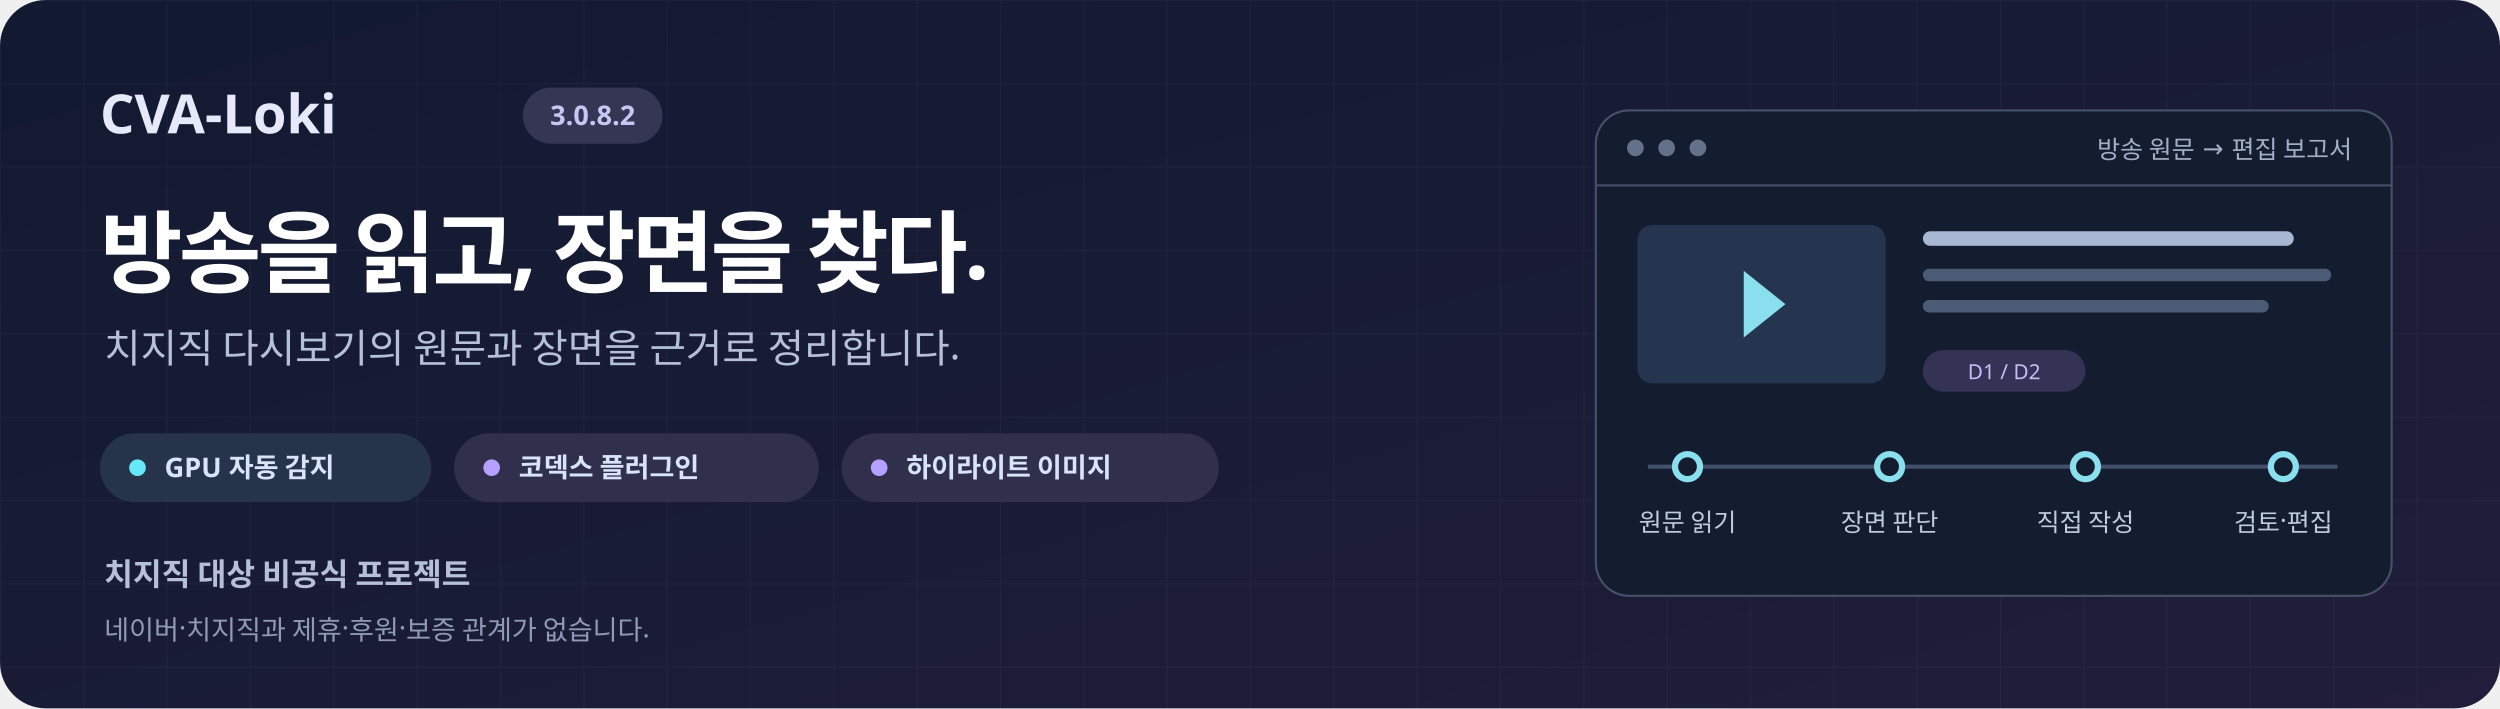
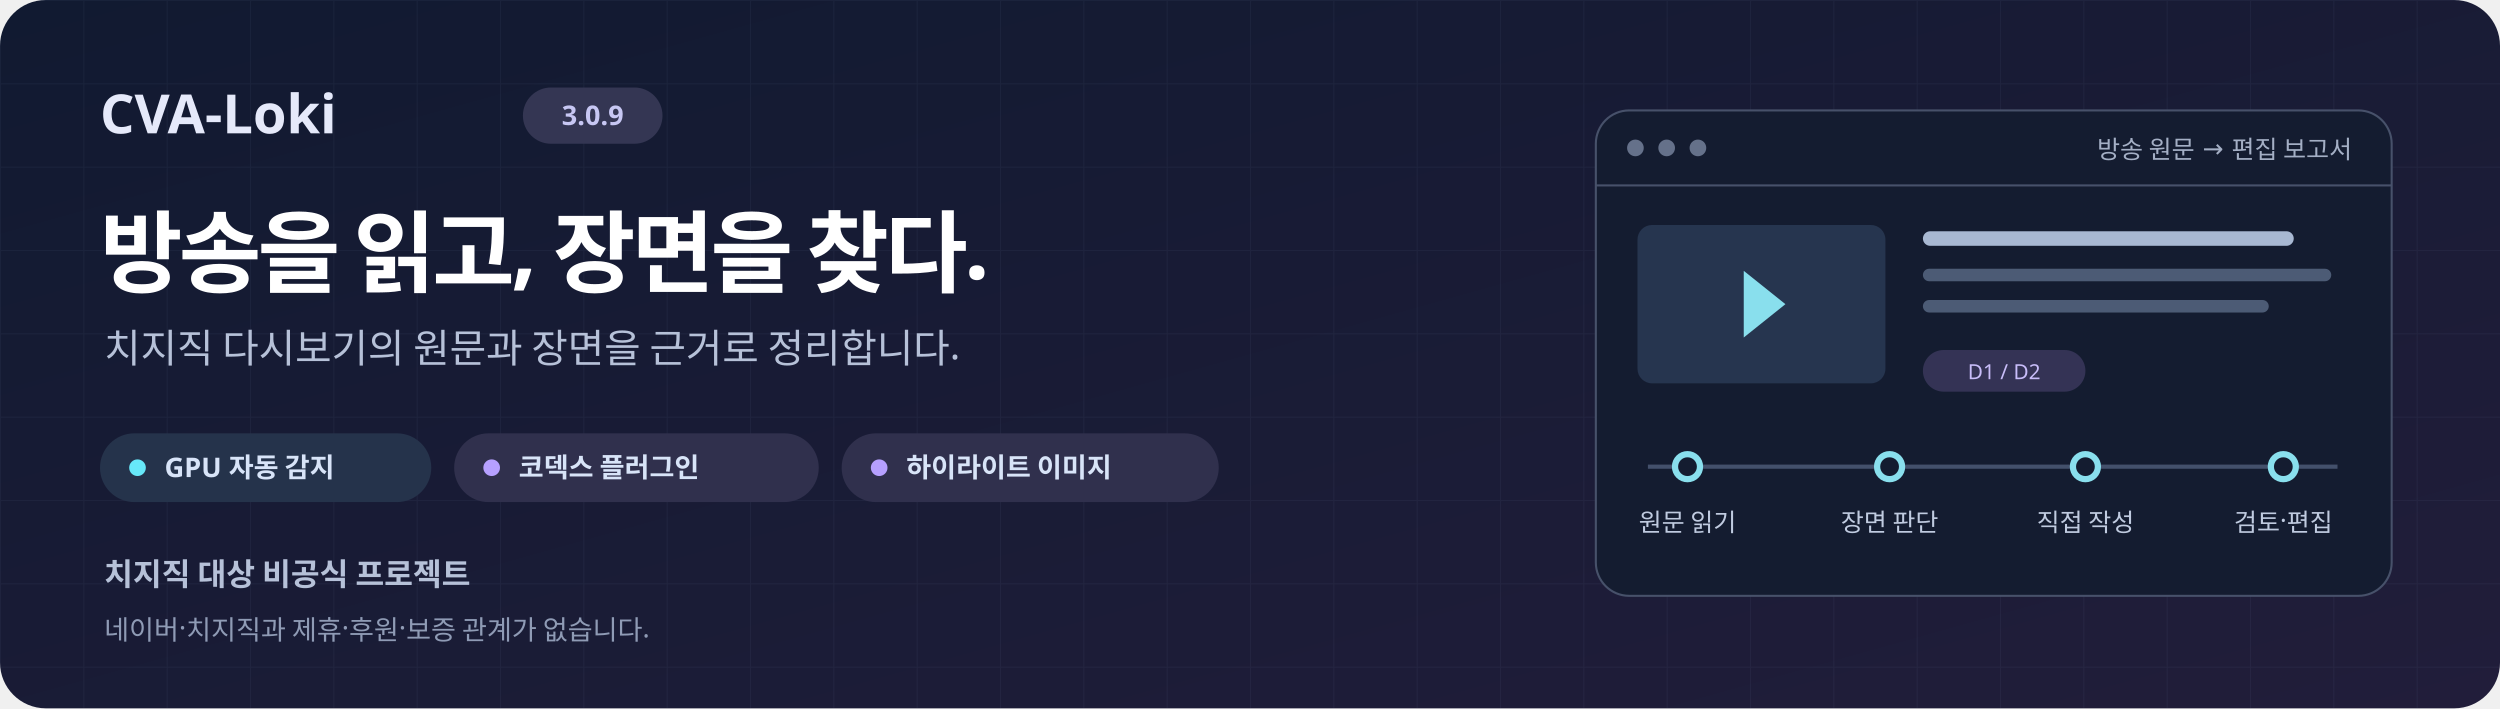
<svg xmlns="http://www.w3.org/2000/svg" viewBox="0 0 1200 340" role="img" aria-labelledby="title desc">
  <defs>
    <linearGradient id="bg" x2="1" y2="1">
      <stop stop-color="#111a31" />
      <stop offset="1" stop-color="#211d3a" />
    </linearGradient>
    <linearGradient id="accent">
      <stop stop-color="#67e8f9" />
      <stop offset="1" stop-color="#b6a0ff" />
    </linearGradient>
    <pattern id="grid" width="40" height="40" patternUnits="userSpaceOnUse">
      <path d="M40 0H0V40" fill="none" stroke="#bac8f7" stroke-opacity=".045" />
    </pattern>
  </defs>
  <rect width="1200" height="340" rx="22" fill="url(#bg)" />
  <rect width="1200" height="340" rx="22" fill="url(#grid)" />
  <path d="M0 337H1200" stroke="url(#accent)" stroke-width="6" />
  <g font-family="'Malgun Gothic','Apple SD Gothic Neo','Noto Sans KR',sans-serif">
    <text x="48" y="64" fill="#e5e9fa" font-size="26" font-weight="700">CVA-Loki</text>
    <rect x="251" y="42" width="67" height="27" rx="13.5" fill="#343653" />
-     <text x="284.5" y="60" text-anchor="middle" fill="#c7c7f3" font-size="13" font-weight="600">3.0.8.2</text>
+     <text x="284.5" y="60" text-anchor="middle" fill="#c7c7f3" font-size="13" font-weight="600">3.0.9</text>
    <text x="48" y="137" fill="#ffffff" font-size="43" font-weight="750" letter-spacing="-1.7">방송을 읽고, 장면을 찾다.</text>
    <text x="50" y="174" fill="#b6c1d8" font-size="19">치지직 다시보기의 원문과 장면을 근거로 정리합니다.</text>
    <g font-size="13" font-weight="600" fill="#d8e4f8">
      <rect x="48" y="208" width="159" height="33" rx="16.5" fill="#25334b" />
      <circle cx="66" cy="224.5" r="4" fill="#67e8f9" />
      <text x="79" y="229">GPU 자동 감지</text>
      <rect x="218" y="208" width="175" height="33" rx="16.5" fill="#30304d" />
      <circle cx="236" cy="224.5" r="4" fill="#b6a0ff" />
      <text x="249" y="229">코덱스 플러그인</text>
      <rect x="404" y="208" width="181" height="33" rx="16.5" fill="#30304d" />
      <circle cx="422" cy="224.5" r="4" fill="#b6a0ff" />
      <text x="435" y="229">하이라이트 이미지</text>
    </g>
    <text x="50" y="281" fill="#b6c1d8" font-size="15" font-weight="600">치지직 대상 비공식 프로젝트</text>
    <text x="50" y="307" fill="#8f9bb5" font-size="13">네이버·치지직과 제휴·후원·보증 관계가 없습니다.</text>
    <g transform="translate(766 53)">
      <rect x="0" y="0" width="382" height="233" rx="16" fill="#141c30" stroke="#47516a" />
      <path d="M0 36H382" stroke="#47516a" />
      <circle cx="19" cy="18" r="4" fill="#65718a" />
      <circle cx="34" cy="18" r="4" fill="#65718a" />
      <circle cx="49" cy="18" r="4" fill="#65718a" />
      <text x="363" y="23" text-anchor="end" fill="#a4afc5" font-size="12">방송 원문 → 편집 보고서</text>
      <rect x="20" y="55" width="119" height="76" rx="7" fill="#26354f" />
      <path d="M71 77L91 93L71 109Z" fill="#89dfed" />
      <rect x="157" y="58" width="178" height="7" rx="3.5" fill="#a8b8d2" />
      <rect x="157" y="76" width="196" height="6" rx="3" fill="#4c5b75" />
      <rect x="157" y="91" width="166" height="6" rx="3" fill="#4c5b75" />
      <rect x="157" y="115" width="78" height="20" rx="10" fill="#343355" />
      <text x="196" y="129" text-anchor="middle" fill="#c8bdf9" font-size="10">D1 / D2</text>
      <path d="M25 171H356" stroke="#43506b" stroke-width="2" />
      <path d="M44 171H320" stroke="url(#accent)" stroke-width="3" />
      <g fill="#141c30" stroke="#89dfed" stroke-width="3">
        <circle cx="44" cy="171" r="6" />
        <circle cx="141" cy="171" r="6" />
        <circle cx="235" cy="171" r="6" />
        <circle cx="330" cy="171" r="6" />
      </g>
      <g fill="#c0cbe0" font-size="12" text-anchor="middle">
        <text x="44" y="202">원문 읽기</text>
        <text x="141" y="202">장면 판단</text>
        <text x="235" y="202">직접 작성</text>
        <text x="330" y="202">검토·편집</text>
      </g>
    </g>
  </g>
</svg>
